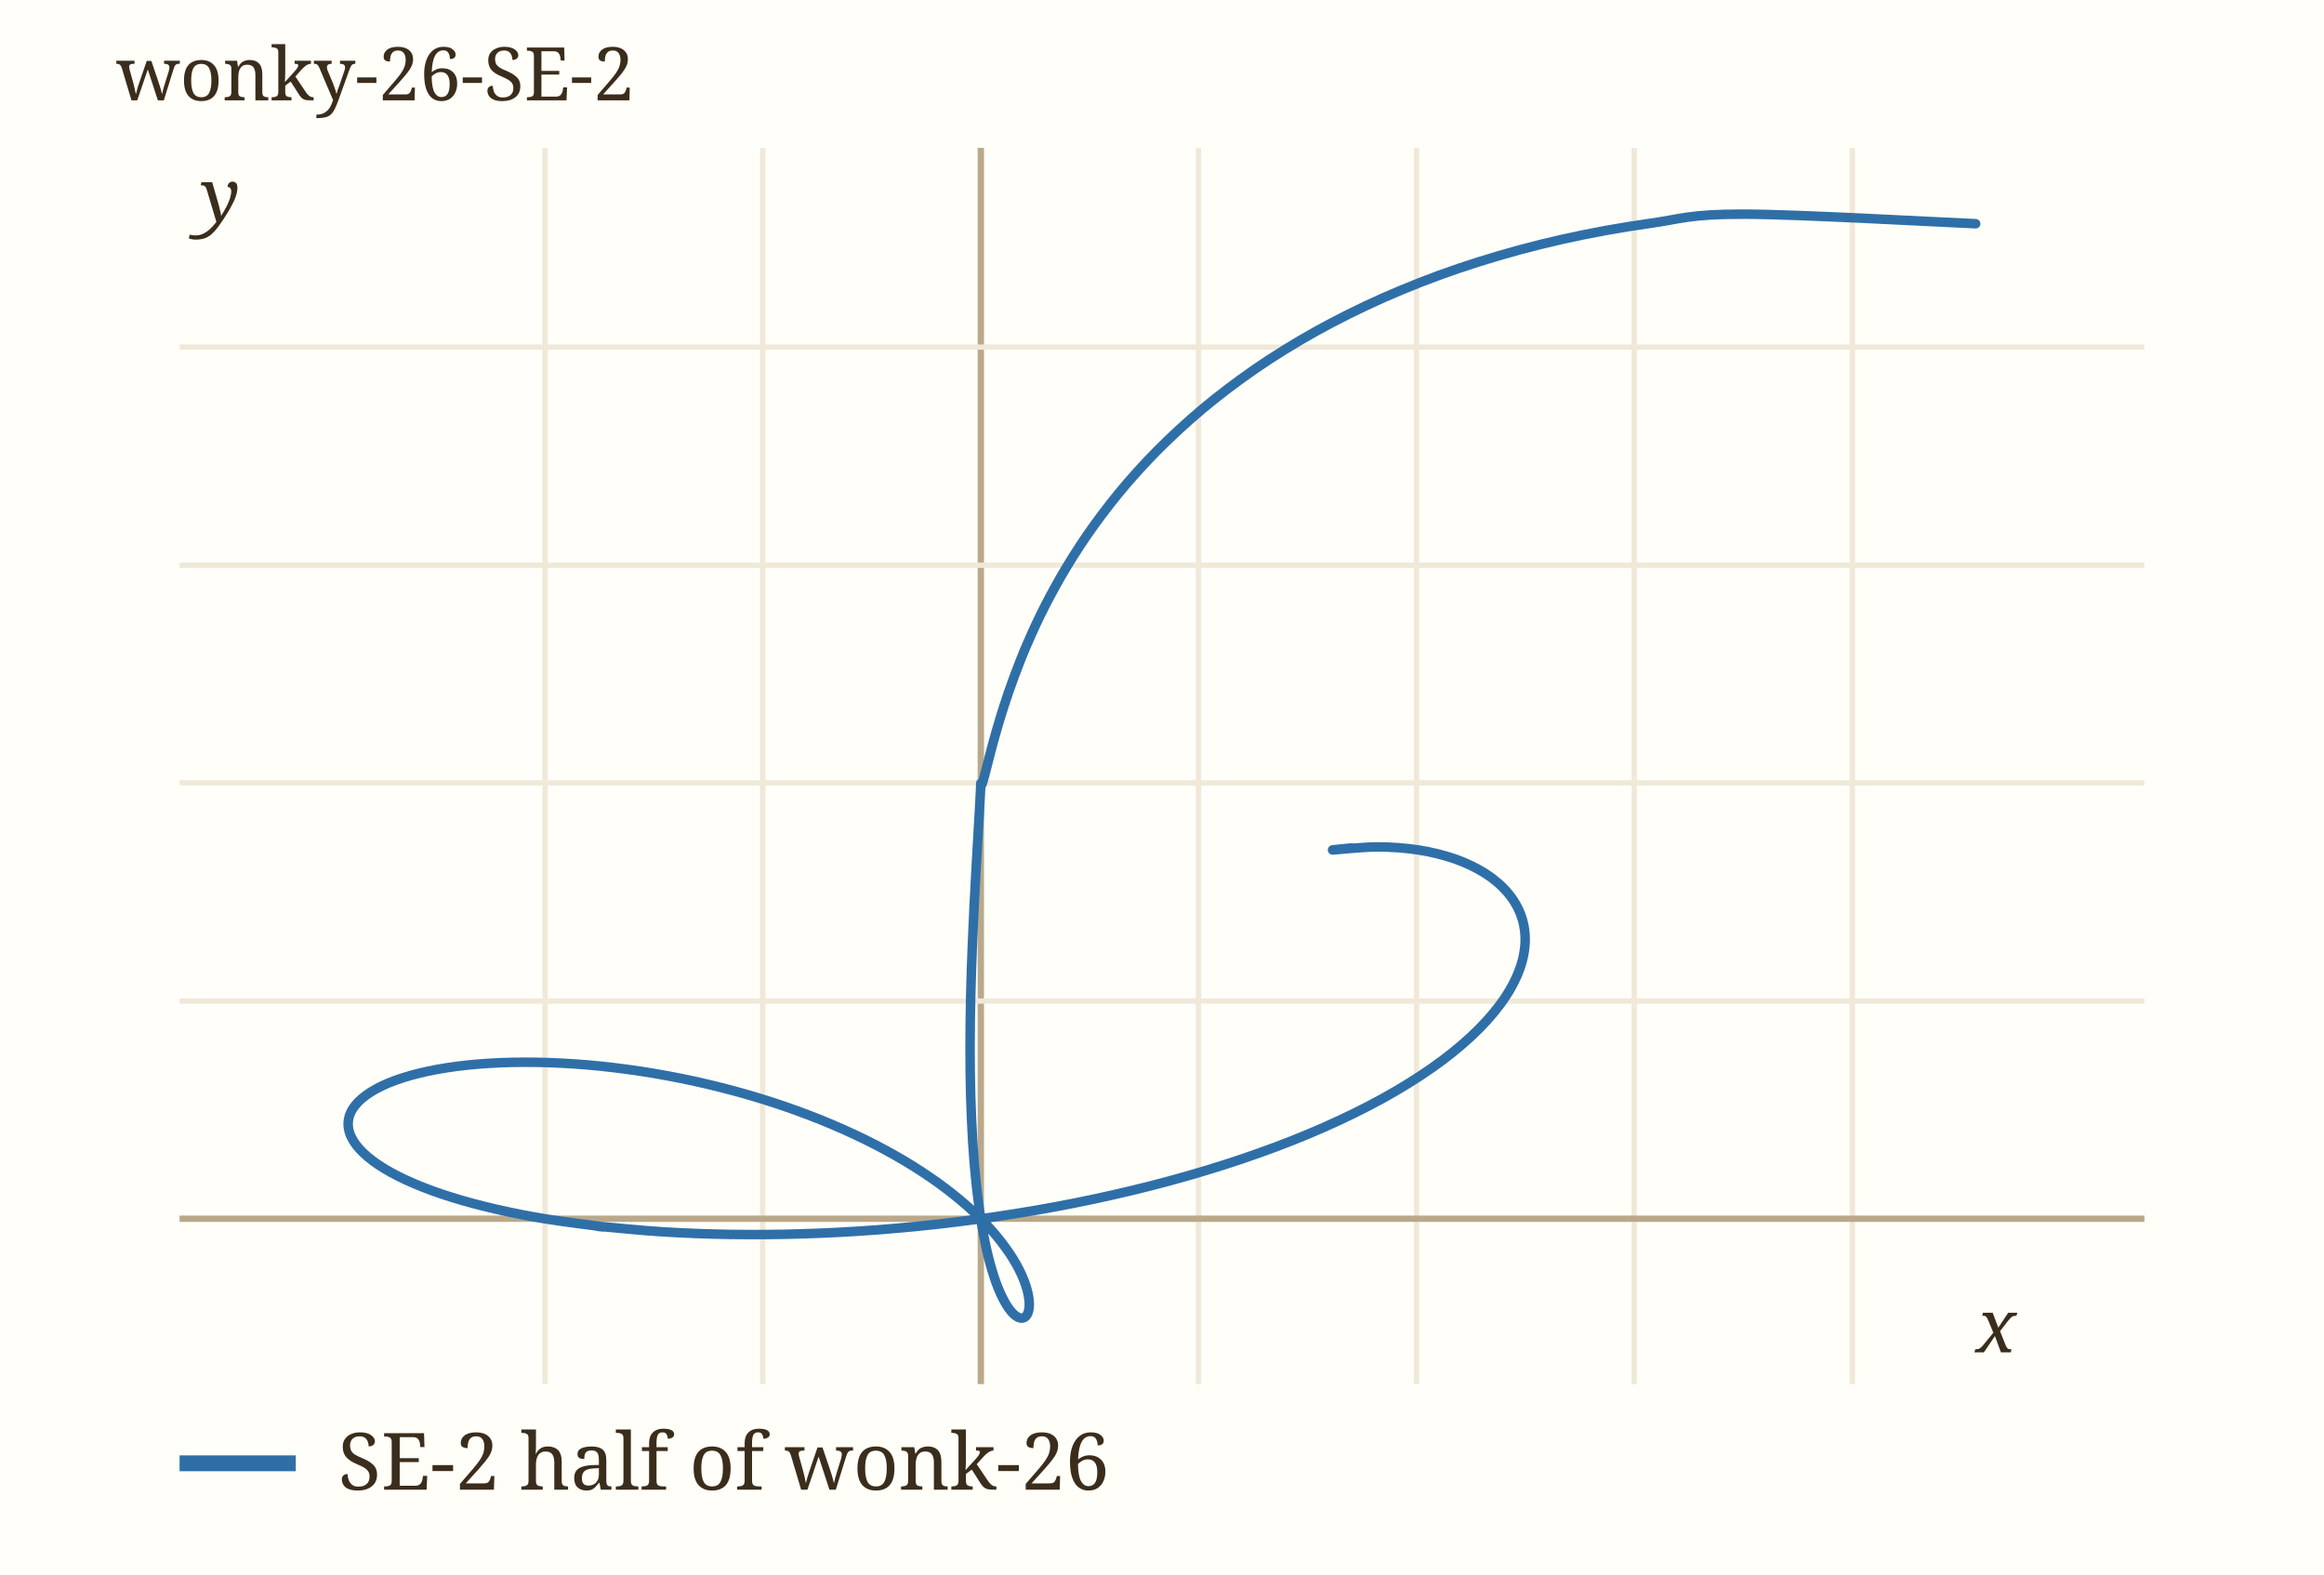
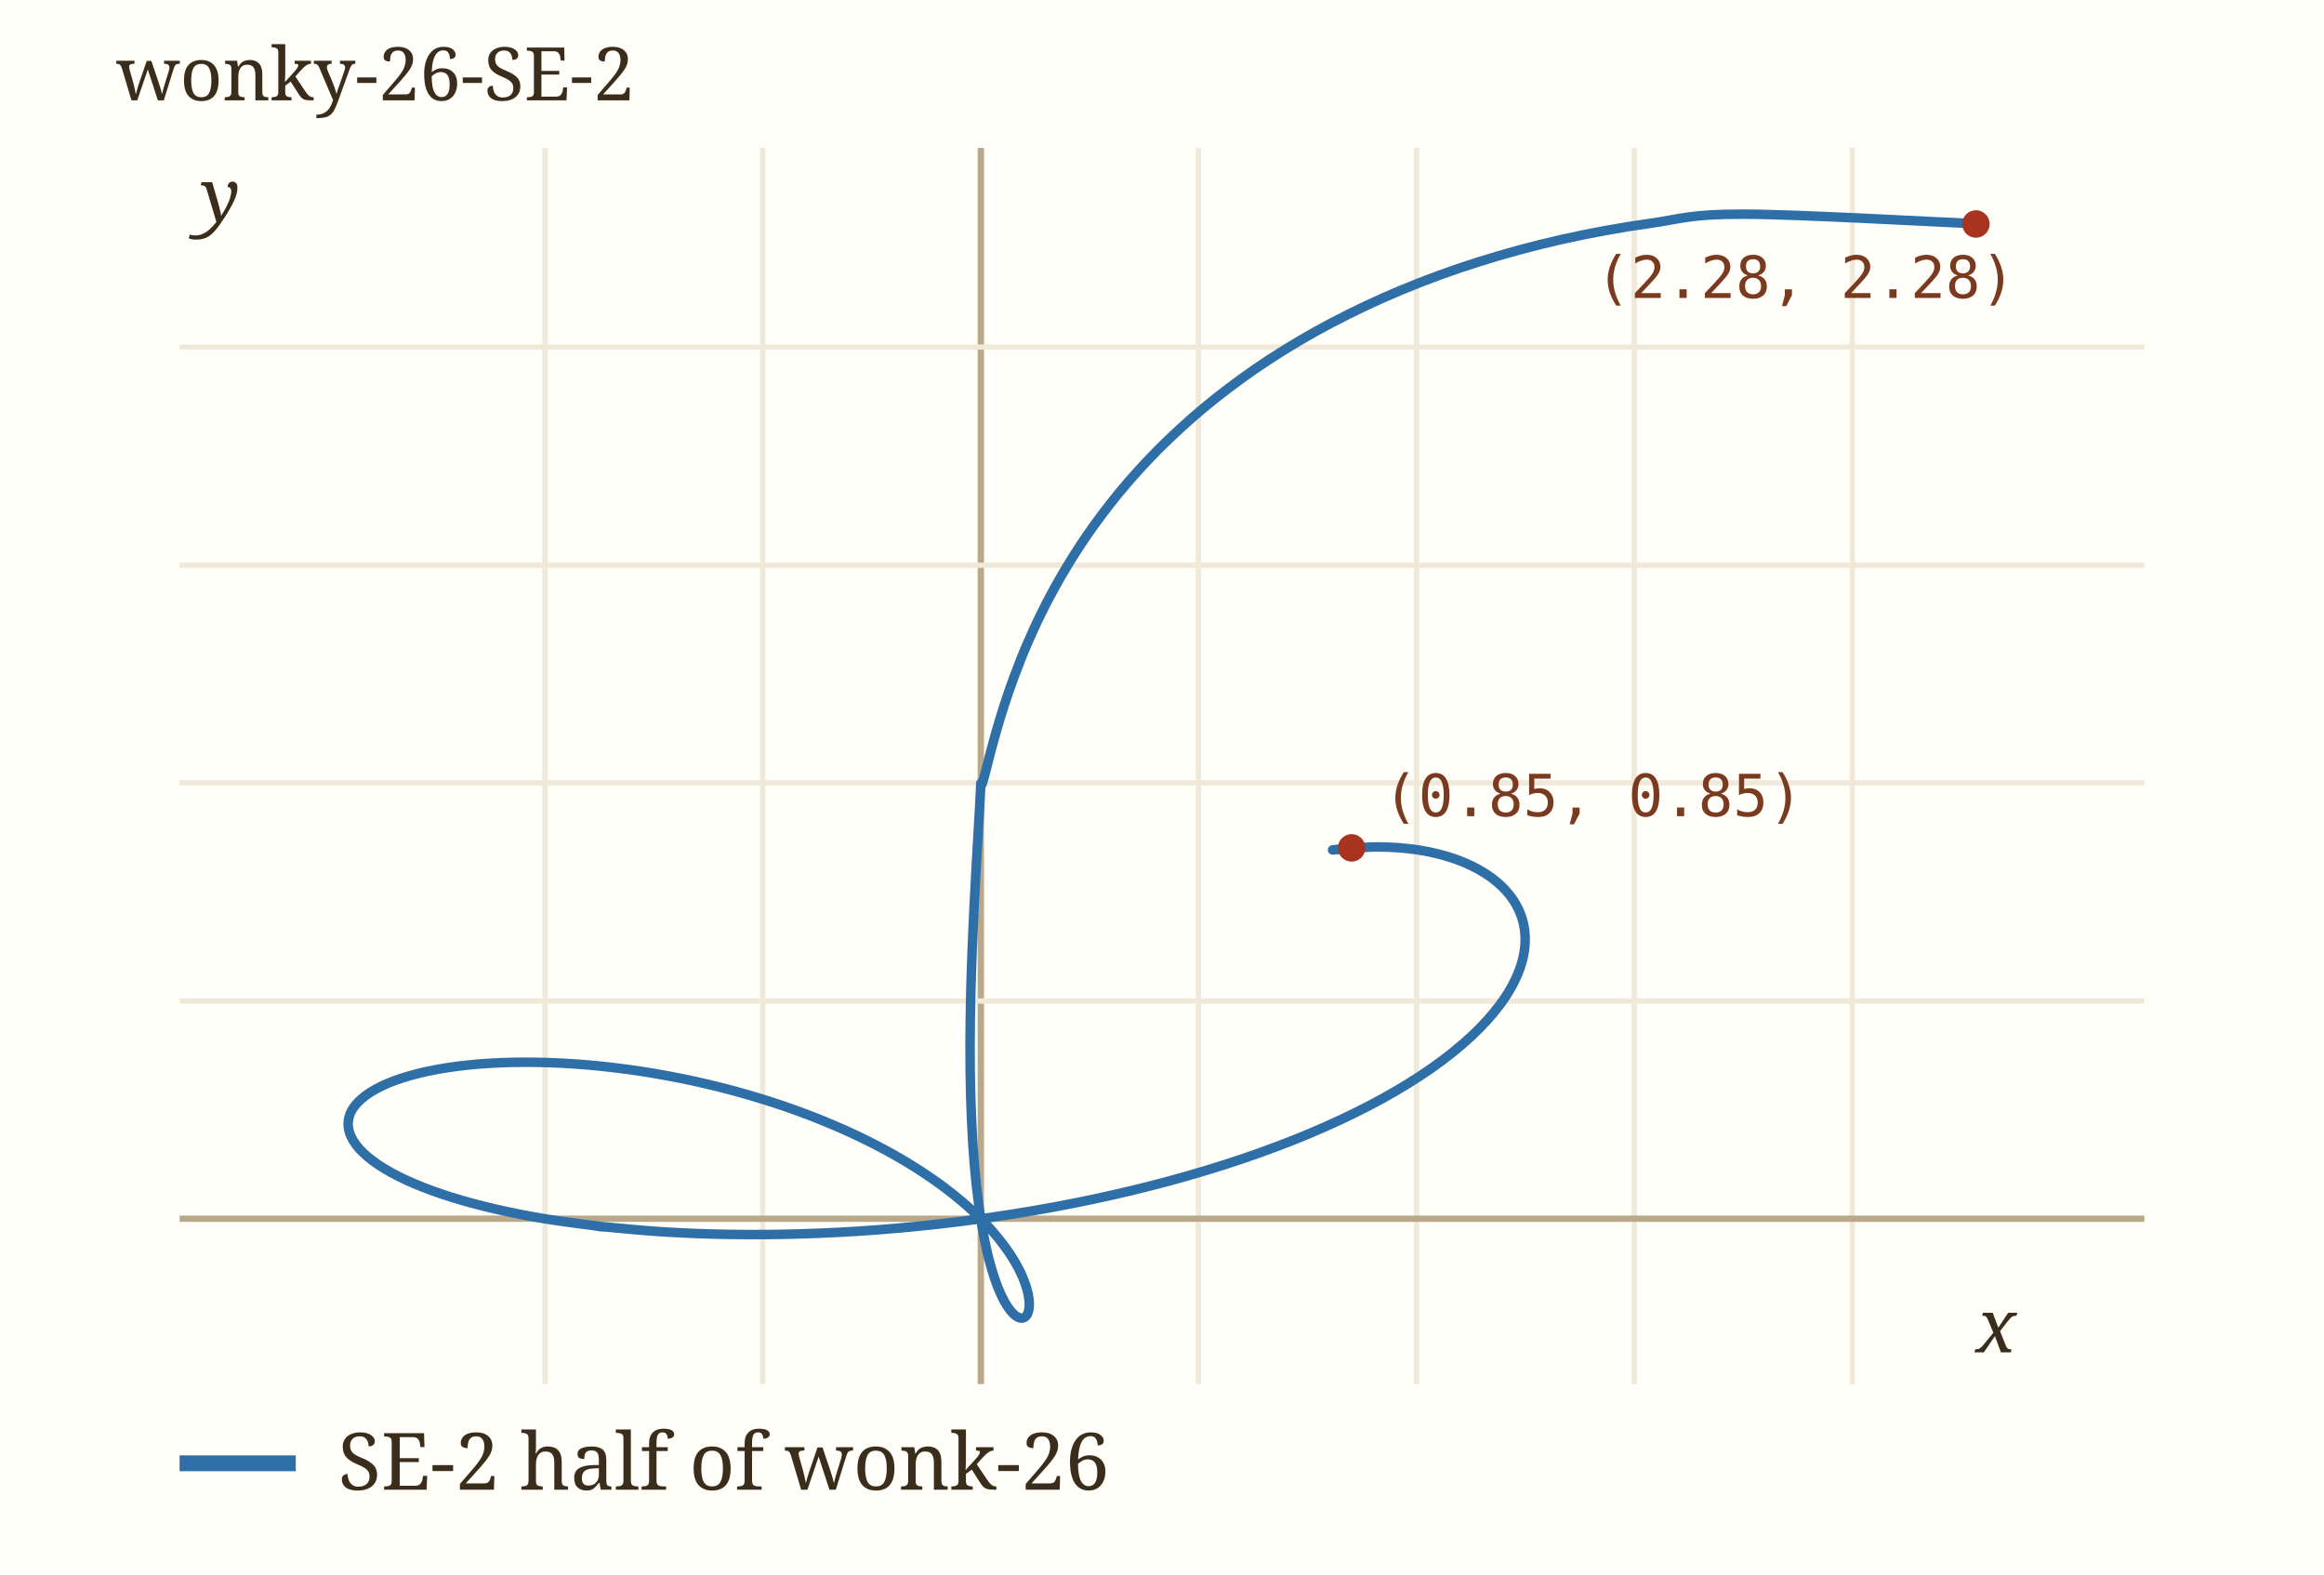
<svg xmlns="http://www.w3.org/2000/svg" viewBox="0 0 440 298" width="440" height="298" role="img" aria-label="wonky-26-SE-2" data-panel="wonky-26-SE-2">
  <rect x="0" y="0" width="440" height="298" fill="#fffef9" />
  <clipPath id="clip-wonky-26-SE-2">
    <rect x="34" y="28" width="372" height="234" />
  </clipPath>
  <g clip-path="url(#clip-wonky-26-SE-2)">
    <line x1="103.2" x2="103.2" y1="28" y2="262" stroke="#f0e8d8" stroke-width="1" />
    <text x="103.2" y="276.0" font-family="ui-monospace, Menlo, monospace" font-size="11" fill="#9c8a6a" text-anchor="middle">-1</text>
    <line x1="144.4" x2="144.4" y1="28" y2="262" stroke="#f0e8d8" stroke-width="1" />
    <text x="144.4" y="276.0" font-family="ui-monospace, Menlo, monospace" font-size="11" fill="#9c8a6a" text-anchor="middle">-0.5</text>
    <line x1="185.7" x2="185.7" y1="28" y2="262" stroke="#b9a98a" stroke-width="1.2" />
    <line x1="226.9" x2="226.9" y1="28" y2="262" stroke="#f0e8d8" stroke-width="1" />
    <text x="226.9" y="276.0" font-family="ui-monospace, Menlo, monospace" font-size="11" fill="#9c8a6a" text-anchor="middle">0.5</text>
    <line x1="268.2" x2="268.2" y1="28" y2="262" stroke="#f0e8d8" stroke-width="1" />
    <text x="268.2" y="276.0" font-family="ui-monospace, Menlo, monospace" font-size="11" fill="#9c8a6a" text-anchor="middle">1</text>
    <line x1="309.4" x2="309.4" y1="28" y2="262" stroke="#f0e8d8" stroke-width="1" />
    <text x="309.4" y="276.0" font-family="ui-monospace, Menlo, monospace" font-size="11" fill="#9c8a6a" text-anchor="middle">1.5</text>
    <line x1="350.7" x2="350.7" y1="28" y2="262" stroke="#f0e8d8" stroke-width="1" />
    <text x="350.7" y="276.0" font-family="ui-monospace, Menlo, monospace" font-size="11" fill="#9c8a6a" text-anchor="middle">2</text>
    <line x1="34" x2="406" y1="230.7" y2="230.7" stroke="#b9a98a" stroke-width="1.2" />
    <line x1="34" x2="406" y1="189.5" y2="189.5" stroke="#f0e8d8" stroke-width="1" />
    <text x="28.0" y="193.5" font-family="ui-monospace, Menlo, monospace" font-size="11" fill="#9c8a6a" text-anchor="end">0.5</text>
    <line x1="34" x2="406" y1="148.2" y2="148.2" stroke="#f0e8d8" stroke-width="1" />
    <text x="28.0" y="152.2" font-family="ui-monospace, Menlo, monospace" font-size="11" fill="#9c8a6a" text-anchor="end">1</text>
    <line x1="34" x2="406" y1="107.0" y2="107.0" stroke="#f0e8d8" stroke-width="1" />
    <text x="28.0" y="111.0" font-family="ui-monospace, Menlo, monospace" font-size="11" fill="#9c8a6a" text-anchor="end">1.5</text>
    <line x1="34" x2="406" y1="65.7" y2="65.7" stroke="#f0e8d8" stroke-width="1" />
    <text x="28.0" y="69.7" font-family="ui-monospace, Menlo, monospace" font-size="11" fill="#9c8a6a" text-anchor="end">2</text>
    <path d="M374.05,42.35 C366.73,42.05 340.37,40.55 330.11,40.54 C319.85,40.52 318.22,41.47 312.48,42.27 C306.74,43.07 301.09,44.11 295.65,45.33 C290.22,46.55 284.93,48.00 279.88,49.59 C274.82,51.18 269.95,52.98 265.33,54.90 C260.71,56.82 256.30,58.91 252.14,61.10 C247.98,63.28 244.05,65.62 240.37,68.01 C236.69,70.41 233.25,72.93 230.04,75.47 C226.83,78.02 223.87,80.66 221.12,83.30 C218.37,85.93 215.86,88.63 213.54,91.30 C211.23,93.97 209.14,96.67 207.22,99.32 C205.30,101.96 203.60,104.60 202.04,107.16 C200.48,109.72 199.11,112.25 197.86,114.67 C196.62,117.09 195.54,119.45 194.57,121.68 C193.59,123.91 192.77,126.05 192.02,128.05 C191.27,130.04 190.64,131.92 190.08,133.65 C189.52,135.37 189.05,136.96 188.64,138.39 C188.23,139.81 187.89,141.09 187.59,142.20 C187.30,143.32 187.06,144.27 186.86,145.07 C186.65,145.88 186.49,146.51 186.35,147.03 C186.21,147.54 186.11,147.89 186.02,148.16 C185.94,148.42 185.88,148.54 185.83,148.61 C185.78,148.69 185.75,148.64 185.73,148.60 C185.71,148.56 185.70,148.43 185.69,148.37 C185.69,148.31 185.69,148.21 185.69,148.23 C185.69,148.24 185.69,148.28 185.68,148.48 C185.68,148.68 185.67,148.95 185.65,149.43 C185.63,149.91 185.60,150.52 185.55,151.36 C185.51,152.20 185.45,153.22 185.38,154.47 C185.31,155.73 185.22,157.20 185.12,158.90 C185.02,160.60 184.91,162.54 184.79,164.67 C184.67,166.80 184.54,169.17 184.42,171.69 C184.30,174.20 184.17,176.94 184.06,179.76 C183.95,182.58 183.85,185.59 183.78,188.61 C183.72,191.63 183.67,194.79 183.66,197.88 C183.66,200.98 183.69,204.15 183.77,207.20 C183.86,210.25 183.98,213.30 184.16,216.18 C184.34,219.06 184.58,221.87 184.86,224.48 C185.15,227.08 185.49,229.56 185.87,231.81 C186.25,234.05 186.68,236.13 187.13,237.96 C187.59,239.79 188.09,241.42 188.59,242.81 C189.10,244.21 189.63,245.37 190.15,246.32 C190.66,247.27 191.19,247.99 191.67,248.51 C192.15,249.04 192.63,249.33 193.03,249.46 C193.44,249.59 193.82,249.51 194.10,249.29 C194.39,249.07 194.62,248.66 194.74,248.13 C194.87,247.61 194.92,246.92 194.83,246.13 C194.75,245.35 194.57,244.42 194.24,243.43 C193.91,242.43 193.47,241.32 192.86,240.16 C192.25,239.00 191.51,237.74 190.58,236.46 C189.66,235.17 188.59,233.81 187.34,232.44 C186.08,231.07 184.65,229.65 183.05,228.24 C181.44,226.83 179.65,225.39 177.69,223.97 C175.72,222.56 173.57,221.14 171.26,219.76 C168.95,218.39 166.45,217.03 163.81,215.73 C161.17,214.44 158.36,213.18 155.44,212.00 C152.52,210.83 149.44,209.70 146.29,208.68 C143.15,207.66 139.87,206.71 136.57,205.88 C133.27,205.04 129.87,204.29 126.50,203.67 C123.14,203.04 119.71,202.52 116.37,202.12 C113.03,201.71 109.67,201.43 106.46,201.26 C103.24,201.09 100.06,201.04 97.07,201.10 C94.07,201.16 91.17,201.34 88.49,201.62 C85.82,201.90 83.28,202.30 81.00,202.78 C78.73,203.27 76.64,203.86 74.84,204.51 C73.03,205.17 71.46,205.93 70.18,206.73 C68.91,207.53 67.90,208.41 67.19,209.32 C66.48,210.22 66.06,211.20 65.95,212.18 C65.83,213.15 66.01,214.18 66.49,215.19 C66.96,216.20 67.74,217.24 68.79,218.24 C69.84,219.25 71.20,220.26 72.80,221.23 C74.40,222.20 76.29,223.15 78.40,224.05 C80.51,224.95 82.88,225.82 85.45,226.62 C88.01,227.42 90.82,228.18 93.78,228.86 C96.73,229.54 99.87,230.17 103.20,230.72 C106.52,231.27 111.97,231.93 113.72,232.17 C115.48,232.42 111.77,232.01 113.72,232.17 C115.68,232.34 121.36,232.93 125.44,233.18 C129.53,233.43 133.82,233.61 138.22,233.67 C142.63,233.73 147.22,233.71 151.88,233.56 C156.55,233.42 161.37,233.17 166.22,232.80 C171.07,232.43 176.04,231.94 180.98,231.33 C185.92,230.72 190.94,229.99 195.88,229.14 C200.83,228.29 205.80,227.31 210.63,226.21 C215.47,225.12 220.28,223.90 224.90,222.57 C229.53,221.25 234.07,219.80 238.38,218.26 C242.69,216.73 246.86,215.08 250.75,213.36 C254.64,211.64 258.34,209.82 261.73,207.96 C265.11,206.10 268.25,204.15 271.05,202.19 C273.86,200.23 276.37,198.20 278.53,196.19 C280.69,194.19 282.53,192.14 284.01,190.15 C285.50,188.15 286.63,186.15 287.42,184.22 C288.21,182.30 288.64,180.39 288.74,178.60 C288.84,176.81 288.59,175.07 288.04,173.47 C287.49,171.86 286.60,170.34 285.45,168.99 C284.30,167.63 282.84,166.38 281.16,165.31 C279.49,164.25 277.53,163.32 275.43,162.58 C273.32,161.85 270.96,161.27 268.51,160.89 C266.07,160.52 263.42,160.32 260.73,160.32 C258.05,160.32 253.20,160.86 252.39,160.89 C251.58,160.93 255.31,160.58 255.89,160.51" fill="none" stroke="#2f6fa8" stroke-width="1.8" stroke-linecap="round" data-path="wonky-26-SE-2" />
+     <circle cx="255.9" cy="160.5" r="2.6" fill="#a8341f" />
+     <text x="261.9" y="154.5" font-family="ui-monospace, Menlo, monospace" font-size="11" fill="#7a3a20">(0.85, 0.85)</text>
+     <circle cx="374.1" cy="42.4" r="2.6" fill="#a8341f" />
+     <text x="302.1" y="56.4" font-family="ui-monospace, Menlo, monospace" font-size="11" fill="#7a3a20">(2.28, 2.28)</text>
  </g>
  <text x="374.1" y="256.0" font-family="Georgia, serif" font-size="14" font-style="italic" fill="#3b2d1c">x</text>
  <text x="38.0" y="42.0" font-family="Georgia, serif" font-size="14" font-style="italic" fill="#3b2d1c">y</text>
  <text x="22" y="19" font-family="Georgia, serif" font-size="14" fill="#3b2d1c">wonky-26-SE-2</text>
  <line x1="34" x2="56" y1="277" y2="277" stroke="#2f6fa8" stroke-width="3" />
  <text x="64" y="282" font-family="Georgia, serif" font-size="15" fill="#3b2d1c">SE-2 half of wonk-26</text>
</svg>
